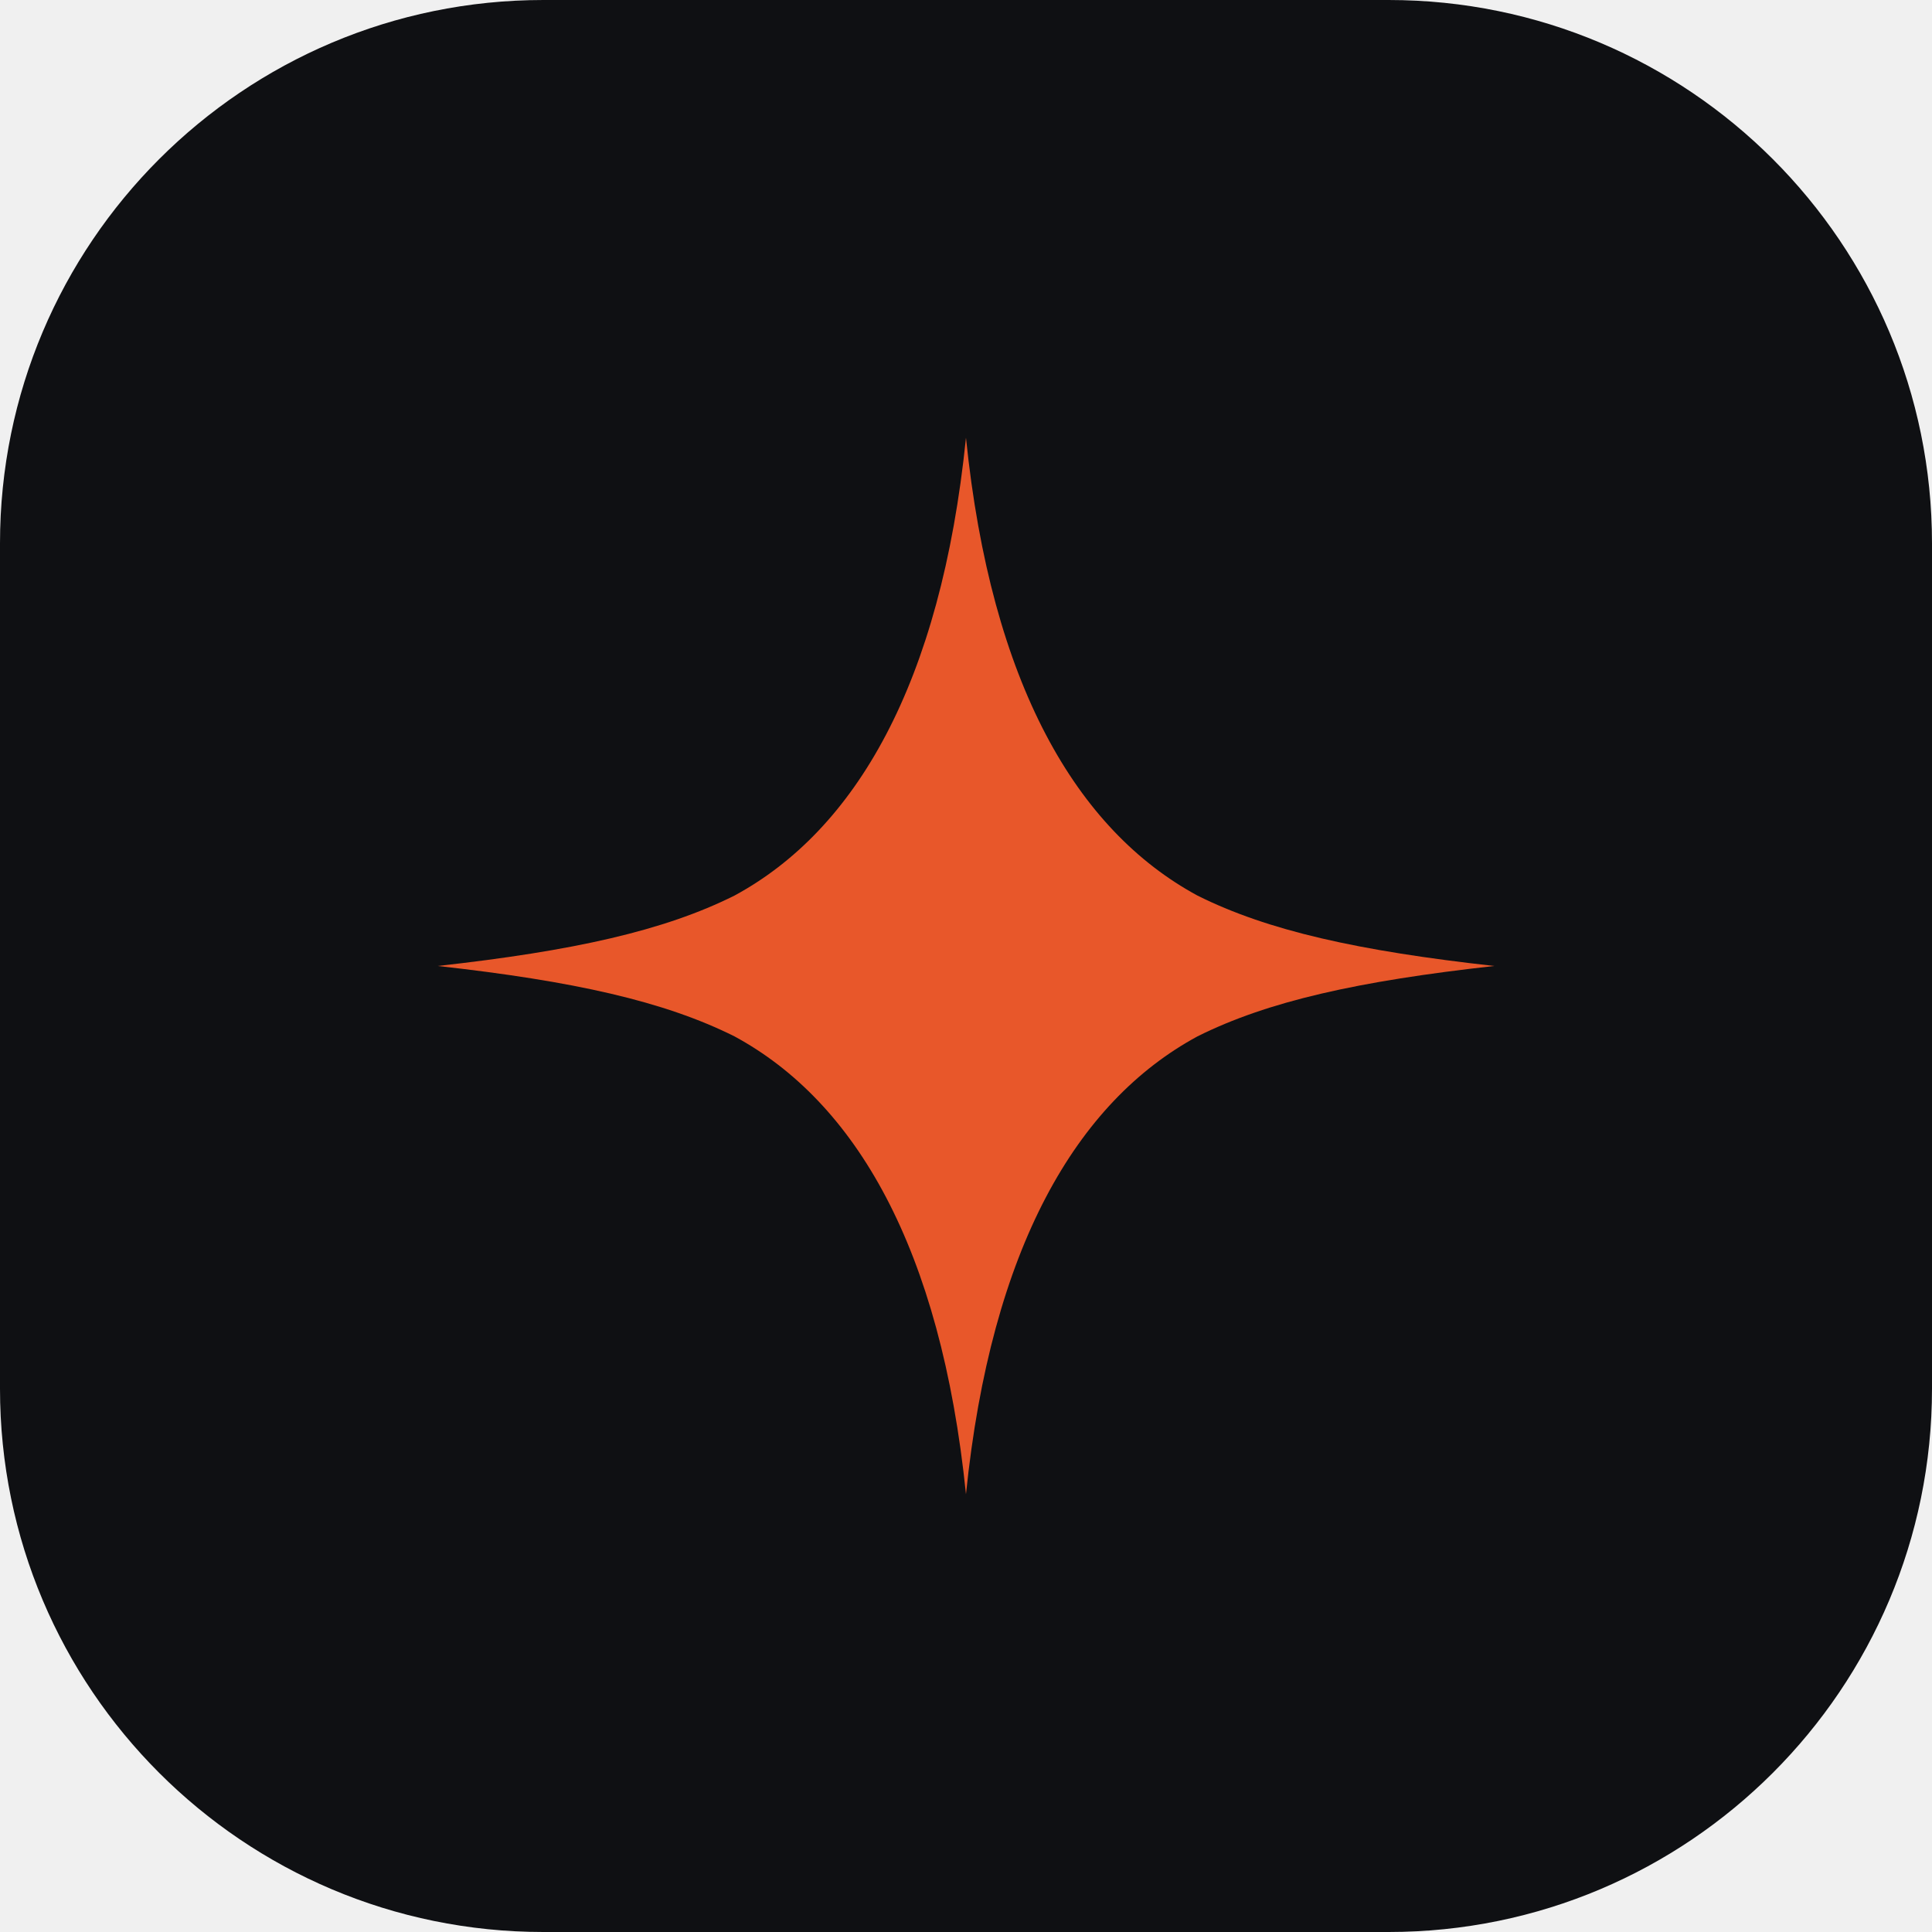
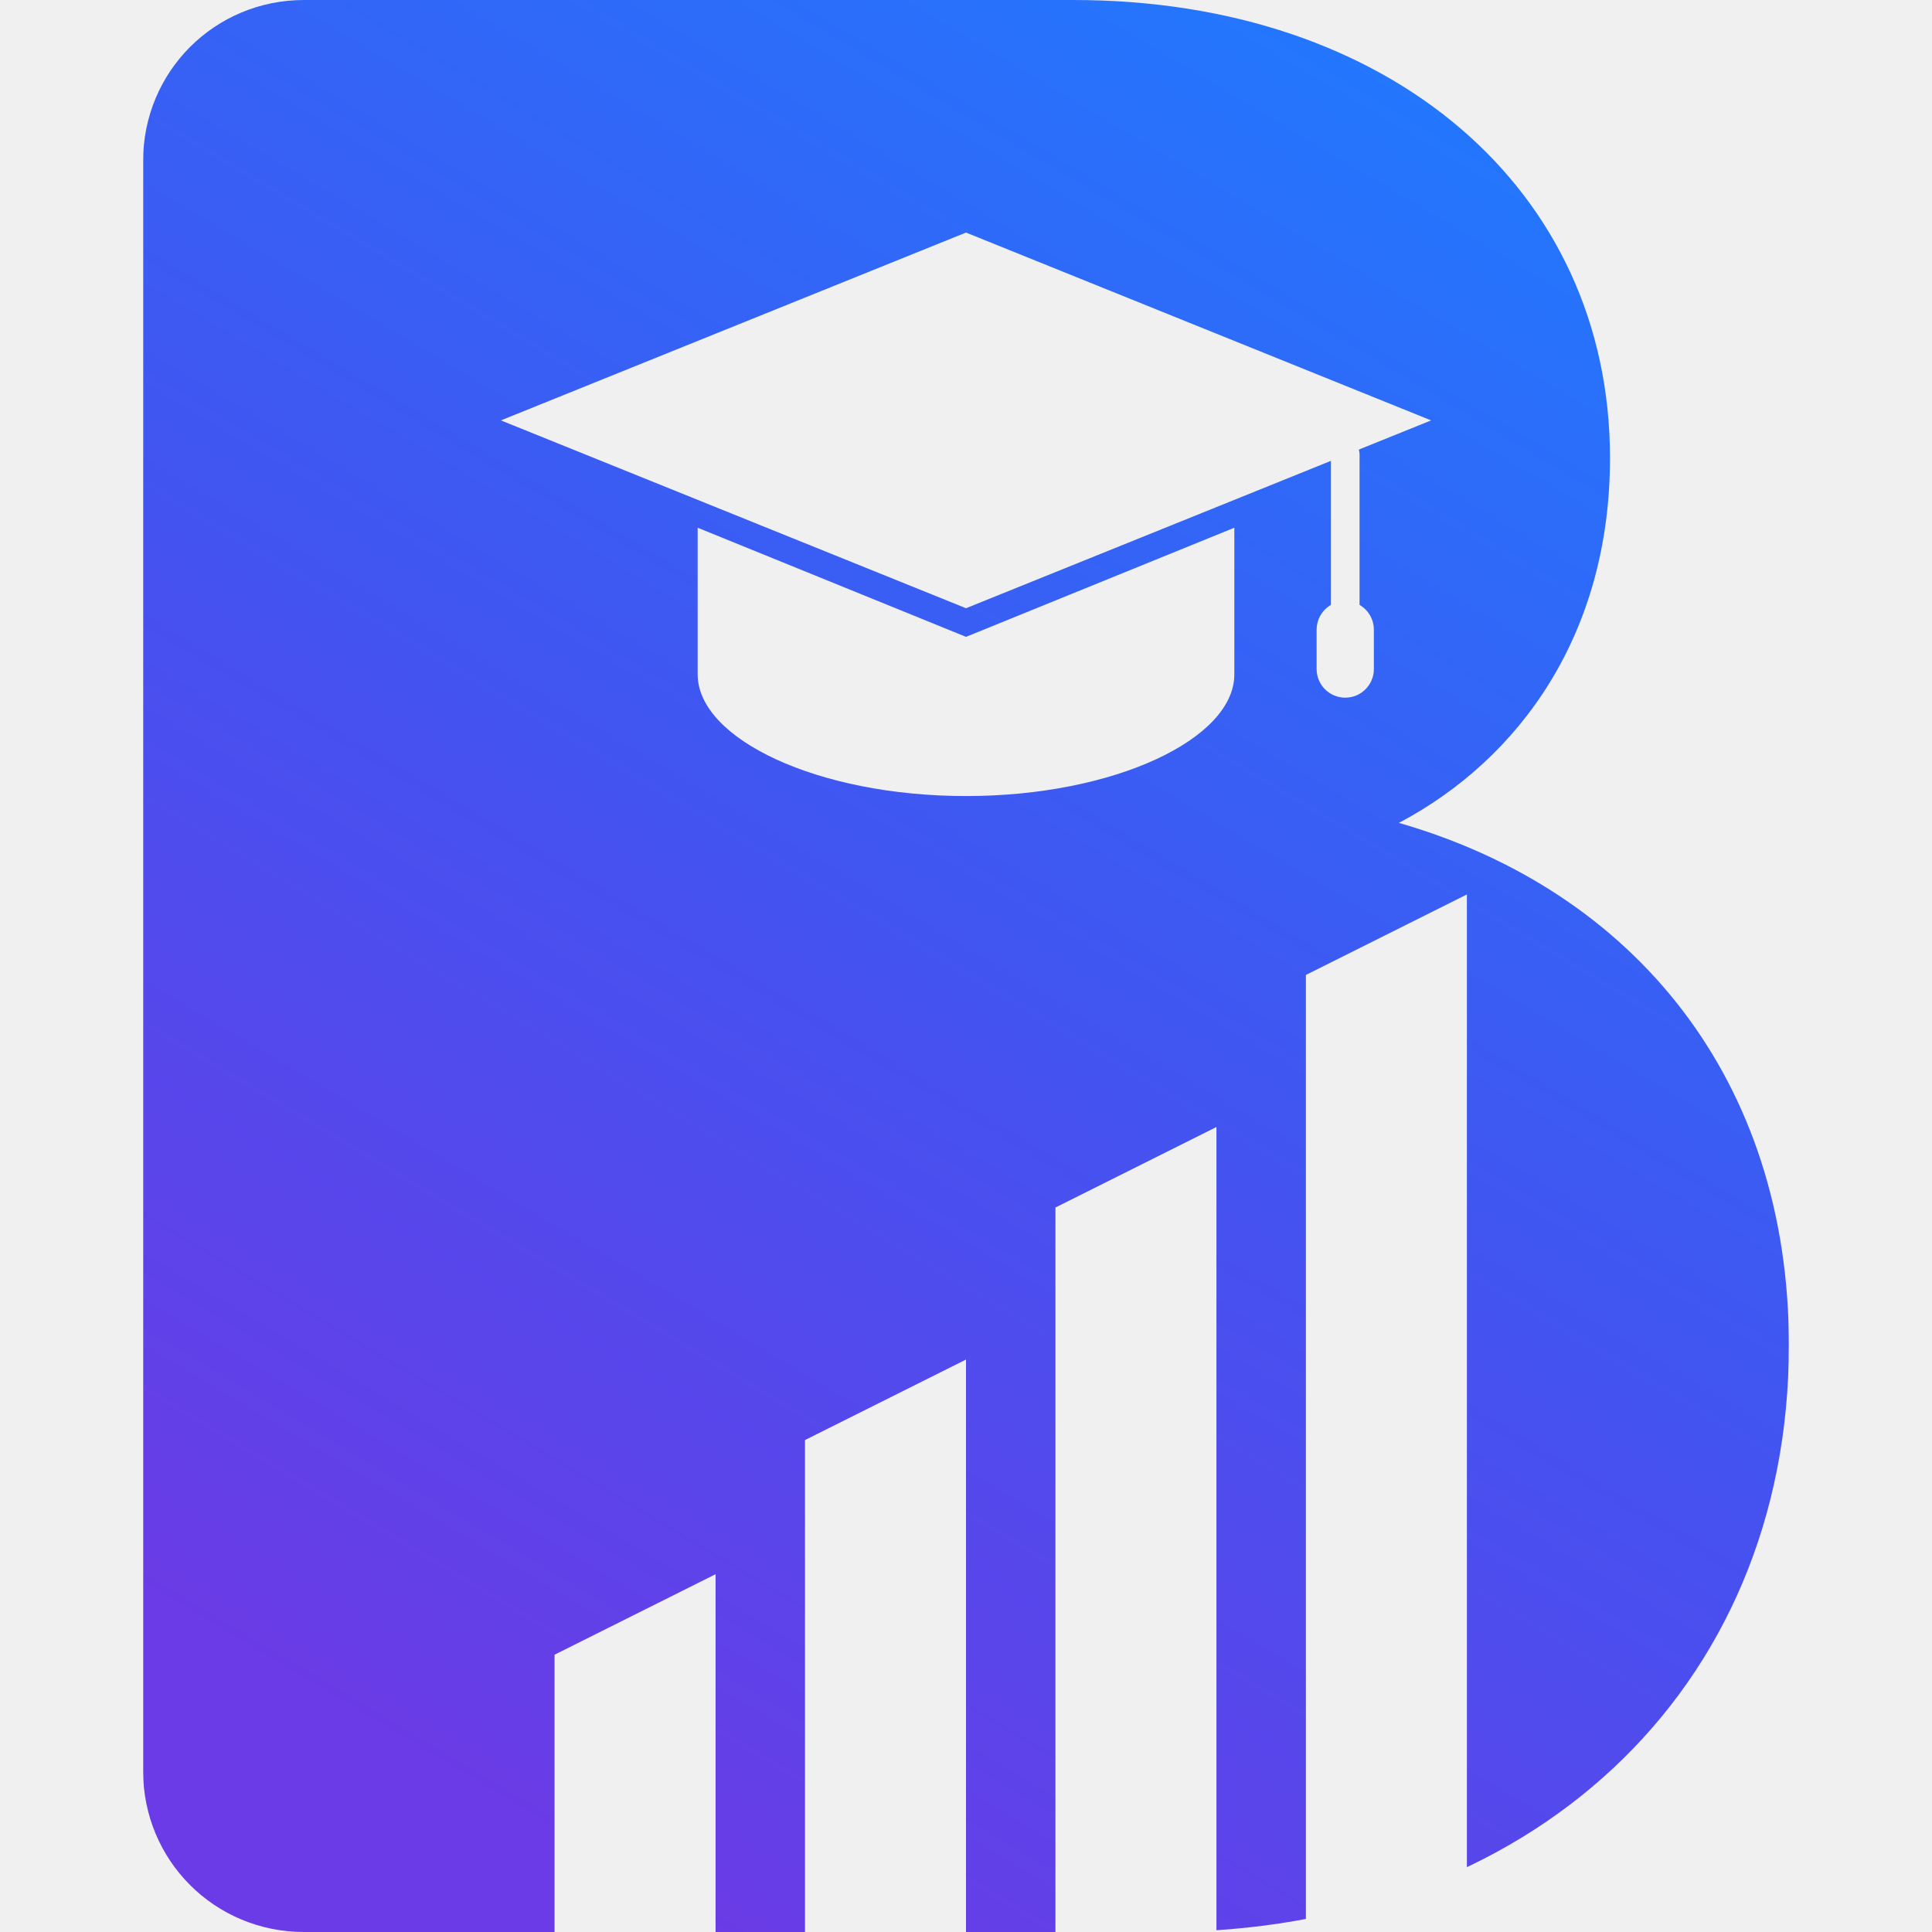
- <svg xmlns="http://www.w3.org/2000/svg" viewBox="0 0 32 32">
-   <rect width="32" height="32" rx="9" fill="#0f1013" />
-   <path transform="translate(6 6) scale(.8333)" fill="#e8572a" d="M12 1.5c.5 4.9 2.2 7.8 4.6 9.1 1.4.7 3.2 1.1 5.9 1.4-2.7.3-4.5.7-5.9 1.4-2.4 1.3-4.1 4.2-4.6 9.1-.5-4.9-2.2-7.8-4.6-9.1C6 12.7 4.2 12.3 1.5 12c2.7-.3 4.5-.7 5.9-1.4C9.8 9.3 11.5 6.4 12 1.5Z" />
+ <svg xmlns="http://www.w3.org/2000/svg" viewBox="-8 0 108 108">
+   <defs>
+     <linearGradient id="g" x1="0.85" y1="0" x2="0.35" y2="1">
+       <stop offset="0" stop-color="#1F7BFF" />
+       <stop offset="0.55" stop-color="#4353F0" />
+       <stop offset="1" stop-color="#6A3BE6" />
+     </linearGradient>
+     <mask id="m" maskUnits="userSpaceOnUse" x="0" y="0" width="92" height="108">
+       <rect width="92" height="108" fill="#fff" />
+       <path d="M20 23.5 46 13l26 10.5-26 10.5z" fill="#000" />
+       <path d="M31 29.5v8.2c0 3.6 6.7 6.8 15 6.8s15-3.2 15-6.8v-8.2L46 35.6z" fill="#000" />
+       <path d="M67.2 25.4v9.2" stroke="#000" stroke-width="1.6" stroke-linecap="round" />
+       <rect x="65.6" y="33.6" width="3.2" height="5.4" rx="1.6" fill="#000" />
+       <path d="M23 92.5 32 88v21h-9z" fill="#000" />
+       <path d="M37 80.5 46 76v33h-9z" fill="#000" />
+       <path d="M51 67.5 60 63v46h-9z" fill="#000" />
+       <path d="M65 54.5 74 50v59h-9z" fill="#000" />
+     </mask>
+   </defs>
+   <path mask="url(#m)" fill="url(#g)" d="M9 0h43c17.7 0 30 10.6 30 25.6 0 9.8-5 16.8-11.8 20.4C83.4 49.8 92 60.4 92 75.2 92 94.5 77.5 108 57 108H9c-5 0-9-4-9-9V9c0-5 4-9 9-9z" />
</svg>
